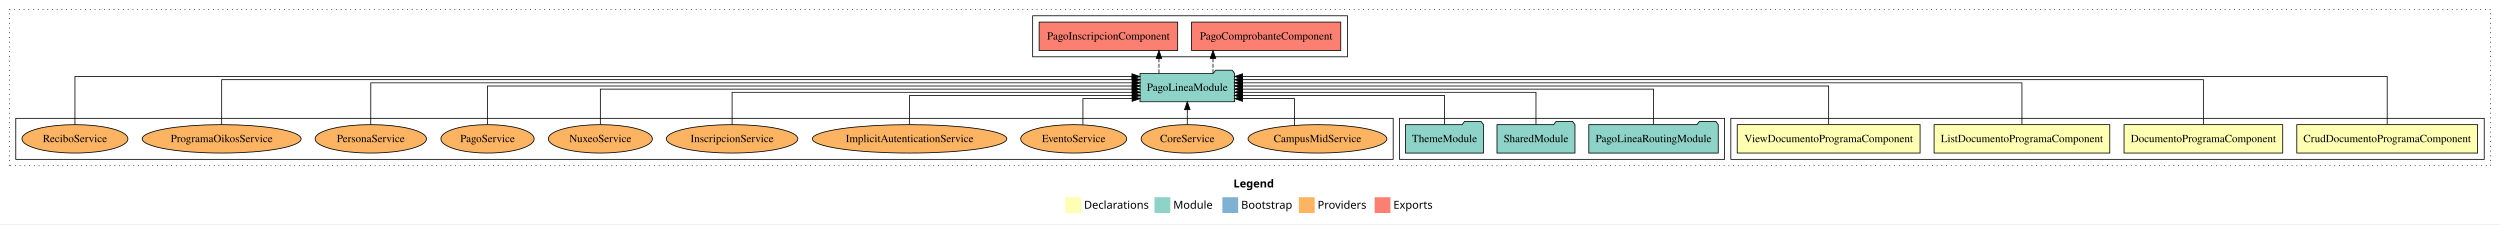
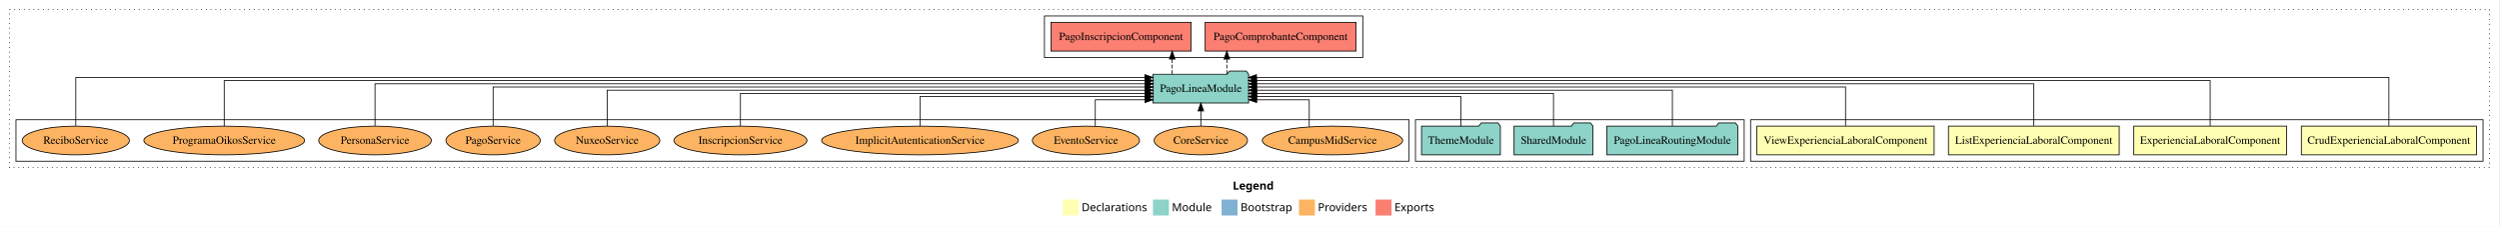
- <svg xmlns="http://www.w3.org/2000/svg" width="3169pt" height="284pt" viewBox="0.00 0.00 3169.00 284.00">
+ <svg xmlns="http://www.w3.org/2000/svg" width="3132pt" height="284pt" viewBox="0.00 0.00 3132.00 284.00">
  <g id="graph0" class="graph" transform="scale(1 1) rotate(0) translate(4 280)">
-     <polygon fill="#ffffff" stroke="transparent" points="-4,4 -4,-280 3165,-280 3165,4 -4,4" />
-     <text text-anchor="start" x="1559.509" y="-42.4" font-family="sans-serif" font-weight="bold" font-size="14.00" fill="#000000">Legend</text>
-     <polygon fill="#ffffb3" stroke="transparent" points="1346.5,-10 1346.5,-30 1366.5,-30 1366.5,-10 1346.5,-10" />
-     <text text-anchor="start" x="1370.129" y="-15.4" font-family="sans-serif" font-size="14.00" fill="#000000">  Declarations</text>
-     <polygon fill="#8dd3c7" stroke="transparent" points="1459.5,-10 1459.5,-30 1479.5,-30 1479.5,-10 1459.5,-10" />
-     <text text-anchor="start" x="1483.225" y="-15.4" font-family="sans-serif" font-size="14.00" fill="#000000">  Module</text>
-     <polygon fill="#80b1d3" stroke="transparent" points="1545.5,-10 1545.5,-30 1565.5,-30 1565.5,-10 1545.5,-10" />
-     <text text-anchor="start" x="1569.281" y="-15.4" font-family="sans-serif" font-size="14.00" fill="#000000">  Bootstrap</text>
-     <polygon fill="#fdb462" stroke="transparent" points="1642.5,-10 1642.5,-30 1662.5,-30 1662.5,-10 1642.5,-10" />
-     <text text-anchor="start" x="1666.173" y="-15.4" font-family="sans-serif" font-size="14.00" fill="#000000">  Providers</text>
-     <polygon fill="#fb8072" stroke="transparent" points="1738.5,-10 1738.5,-30 1758.5,-30 1758.5,-10 1738.5,-10" />
-     <text text-anchor="start" x="1762.226" y="-15.4" font-family="sans-serif" font-size="14.00" fill="#000000">  Exports</text>
+     <polygon fill="#ffffff" stroke="transparent" points="-4,4 -4,-280 3128,-280 3128,4 -4,4" />
+     <text text-anchor="start" x="1541.009" y="-42.4" font-family="sans-serif" font-weight="bold" font-size="14.00" fill="#000000">Legend</text>
+     <polygon fill="#ffffb3" stroke="transparent" points="1328,-10 1328,-30 1348,-30 1348,-10 1328,-10" />
+     <text text-anchor="start" x="1351.629" y="-15.4" font-family="sans-serif" font-size="14.00" fill="#000000">  Declarations</text>
+     <polygon fill="#8dd3c7" stroke="transparent" points="1441,-10 1441,-30 1461,-30 1461,-10 1441,-10" />
+     <text text-anchor="start" x="1464.725" y="-15.4" font-family="sans-serif" font-size="14.00" fill="#000000">  Module</text>
+     <polygon fill="#80b1d3" stroke="transparent" points="1527,-10 1527,-30 1547,-30 1547,-10 1527,-10" />
+     <text text-anchor="start" x="1550.781" y="-15.4" font-family="sans-serif" font-size="14.00" fill="#000000">  Bootstrap</text>
+     <polygon fill="#fdb462" stroke="transparent" points="1624,-10 1624,-30 1644,-30 1644,-10 1624,-10" />
+     <text text-anchor="start" x="1647.673" y="-15.4" font-family="sans-serif" font-size="14.00" fill="#000000">  Providers</text>
+     <polygon fill="#fb8072" stroke="transparent" points="1720,-10 1720,-30 1740,-30 1740,-10 1720,-10" />
+     <text text-anchor="start" x="1743.726" y="-15.4" font-family="sans-serif" font-size="14.00" fill="#000000">  Exports</text>
    <g id="clust1" class="cluster">
-       <polygon fill="none" stroke="#000000" stroke-dasharray="1,5" points="8,-70 8,-268 3153,-268 3153,-70 8,-70" />
+       <polygon fill="none" stroke="#000000" stroke-dasharray="1,5" points="8,-70 8,-268 3116,-268 3116,-70 8,-70" />
    </g>
    <g id="clust2" class="cluster">
-       <polygon fill="none" stroke="#000000" points="2190,-78 2190,-130 3145,-130 3145,-78 2190,-78" />
+       <polygon fill="none" stroke="#000000" points="2190,-78 2190,-130 3108,-130 3108,-78 2190,-78" />
    </g>
    <g id="clust7" class="cluster">
      <polygon fill="none" stroke="#000000" points="1770,-78 1770,-130 2182,-130 2182,-78 1770,-78" />
    </g>
    <g id="clust8" class="cluster">
      <polygon fill="none" stroke="#000000" points="1305,-208 1305,-260 1704,-260 1704,-208 1305,-208" />
    </g>
    <g id="clust10" class="cluster">
      <polygon fill="none" stroke="#000000" points="16,-78 16,-130 1762,-130 1762,-78 16,-78" />
    </g>
    <g id="node1" class="node">
-       <polygon fill="#ffffb3" stroke="#000000" points="3136.57,-122 2907.43,-122 2907.43,-86 3136.57,-86 3136.57,-122" />
-       <text text-anchor="middle" x="3022" y="-99.8" font-family="Times,serif" font-size="14.00" fill="#000000">CrudDocumentoProgramaComponent</text>
+       <polygon fill="#ffffb3" stroke="#000000" points="3099.716,-122 2880.284,-122 2880.284,-86 3099.716,-86 3099.716,-122" />
+       <text text-anchor="middle" x="2990" y="-99.8" font-family="Times,serif" font-size="14.00" fill="#000000">CrudExperienciaLaboralComponent</text>
    </g>
    <g id="node5" class="node">
      <polygon fill="#8dd3c7" stroke="#000000" points="1560.92,-187 1557.92,-191 1536.92,-191 1533.92,-187 1441.08,-187 1441.08,-151 1560.92,-151 1560.92,-187" />
      <text text-anchor="middle" x="1501" y="-164.8" font-family="Times,serif" font-size="14.00" fill="#000000">PagoLineaModule</text>
    </g>
    <g id="edge1" class="edge">
-       <path fill="none" stroke="#000000" d="M3022,-122.323C3022,-145.66 3022,-183 3022,-183 3022,-183 1571.093,-183 1571.093,-183" />
-       <polygon fill="#000000" stroke="#000000" points="1571.093,-179.5 1561.093,-183 1571.093,-186.5 1571.093,-179.5" />
+       <path fill="none" stroke="#000000" d="M2990,-122.323C2990,-145.66 2990,-183 2990,-183 2990,-183 1570.751,-183 1570.751,-183" />
+       <polygon fill="#000000" stroke="#000000" points="1570.751,-179.5 1560.751,-183 1570.751,-186.5 1570.751,-179.5" />
    </g>
    <g id="node2" class="node">
-       <polygon fill="#ffffb3" stroke="#000000" points="2889.573,-122 2688.427,-122 2688.427,-86 2889.573,-86 2889.573,-122" />
-       <text text-anchor="middle" x="2789" y="-99.8" font-family="Times,serif" font-size="14.00" fill="#000000">DocumentoProgramaComponent</text>
+       <polygon fill="#ffffb3" stroke="#000000" points="2861.718,-122 2670.282,-122 2670.282,-86 2861.718,-86 2861.718,-122" />
+       <text text-anchor="middle" x="2766" y="-99.8" font-family="Times,serif" font-size="14.00" fill="#000000">ExperienciaLaboralComponent</text>
    </g>
    <g id="edge2" class="edge">
-       <path fill="none" stroke="#000000" d="M2789,-122.155C2789,-144.352 2789,-179 2789,-179 2789,-179 1570.967,-179 1570.967,-179" />
-       <polygon fill="#000000" stroke="#000000" points="1570.967,-175.5 1560.967,-179 1570.967,-182.5 1570.967,-175.5" />
+       <path fill="none" stroke="#000000" d="M2766,-122.155C2766,-144.352 2766,-179 2766,-179 2766,-179 1570.739,-179 1570.739,-179" />
+       <polygon fill="#000000" stroke="#000000" points="1570.739,-175.5 1560.739,-179 1570.739,-182.5 1570.739,-175.5" />
    </g>
    <g id="node3" class="node">
-       <polygon fill="#ffffb3" stroke="#000000" points="2670.351,-122 2447.649,-122 2447.649,-86 2670.351,-86 2670.351,-122" />
-       <text text-anchor="middle" x="2559" y="-99.8" font-family="Times,serif" font-size="14.00" fill="#000000">ListDocumentoProgramaComponent</text>
+       <polygon fill="#ffffb3" stroke="#000000" points="2651.997,-122 2438.003,-122 2438.003,-86 2651.997,-86 2651.997,-122" />
+       <text text-anchor="middle" x="2545" y="-99.8" font-family="Times,serif" font-size="14.00" fill="#000000">ListExperienciaLaboralComponent</text>
    </g>
    <g id="edge3" class="edge">
-       <path fill="none" stroke="#000000" d="M2559,-122.284C2559,-143.321 2559,-175 2559,-175 2559,-175 1570.914,-175 1570.914,-175" />
-       <polygon fill="#000000" stroke="#000000" points="1570.914,-171.5 1560.914,-175 1570.914,-178.5 1570.914,-171.5" />
+       <path fill="none" stroke="#000000" d="M2545,-122.284C2545,-143.321 2545,-175 2545,-175 2545,-175 1570.88,-175 1570.88,-175" />
+       <polygon fill="#000000" stroke="#000000" points="1570.88,-171.5 1560.88,-175 1570.88,-178.5 1570.88,-171.5" />
    </g>
    <g id="node4" class="node">
-       <polygon fill="#ffffb3" stroke="#000000" points="2429.892,-122 2198.108,-122 2198.108,-86 2429.892,-86 2429.892,-122" />
-       <text text-anchor="middle" x="2314" y="-99.8" font-family="Times,serif" font-size="14.00" fill="#000000">ViewDocumentoProgramaComponent</text>
+       <polygon fill="#ffffb3" stroke="#000000" points="2420.037,-122 2197.963,-122 2197.963,-86 2420.037,-86 2420.037,-122" />
+       <text text-anchor="middle" x="2309" y="-99.8" font-family="Times,serif" font-size="14.00" fill="#000000">ViewExperienciaLaboralComponent</text>
    </g>
    <g id="edge4" class="edge">
-       <path fill="none" stroke="#000000" d="M2314,-122.308C2314,-142.145 2314,-171 2314,-171 2314,-171 1570.782,-171 1570.782,-171" />
-       <polygon fill="#000000" stroke="#000000" points="1570.782,-167.5 1560.782,-171 1570.782,-174.5 1570.782,-167.5" />
+       <path fill="none" stroke="#000000" d="M2309,-122.308C2309,-142.145 2309,-171 2309,-171 2309,-171 1570.742,-171 1570.742,-171" />
+       <polygon fill="#000000" stroke="#000000" points="1570.742,-167.5 1560.742,-171 1570.742,-174.5 1570.742,-167.5" />
    </g>
    <g id="node9" class="node">
      <polygon fill="#fb8072" stroke="#000000" points="1695.537,-252 1506.463,-252 1506.463,-216 1695.537,-216 1695.537,-252" />
      <text text-anchor="middle" x="1601" y="-229.8" font-family="Times,serif" font-size="14.00" fill="#000000">PagoComprobanteComponent </text>
    </g>
    <g id="edge8" class="edge">
      <path fill="none" stroke="#000000" stroke-dasharray="5,2" d="M1533.596,-187.106C1533.596,-187.106 1533.596,-205.991 1533.596,-205.991" />
      <polygon fill="#000000" stroke="#000000" points="1530.096,-205.991 1533.596,-215.991 1537.096,-205.991 1530.096,-205.991" />
    </g>
    <g id="node10" class="node">
      <polygon fill="#fb8072" stroke="#000000" points="1488.806,-252 1313.194,-252 1313.194,-216 1488.806,-216 1488.806,-252" />
      <text text-anchor="middle" x="1401" y="-229.8" font-family="Times,serif" font-size="14.00" fill="#000000">PagoInscripcionComponent </text>
    </g>
    <g id="edge9" class="edge">
      <path fill="none" stroke="#000000" stroke-dasharray="5,2" d="M1465.097,-187.106C1465.097,-187.106 1465.097,-205.991 1465.097,-205.991" />
      <polygon fill="#000000" stroke="#000000" points="1461.597,-205.991 1465.097,-215.991 1468.597,-205.991 1461.597,-205.991" />
    </g>
    <g id="node6" class="node">
      <polygon fill="#8dd3c7" stroke="#000000" points="2174.038,-122 2171.038,-126 2150.038,-126 2147.038,-122 2009.962,-122 2009.962,-86 2174.038,-86 2174.038,-122" />
      <text text-anchor="middle" x="2092" y="-99.8" font-family="Times,serif" font-size="14.00" fill="#000000">PagoLineaRoutingModule</text>
    </g>
    <g id="edge5" class="edge">
      <path fill="none" stroke="#000000" d="M2092,-122.222C2092,-140.828 2092,-167 2092,-167 2092,-167 1570.921,-167 1570.921,-167" />
      <polygon fill="#000000" stroke="#000000" points="1570.921,-163.5 1560.921,-167 1570.921,-170.5 1570.921,-163.5" />
    </g>
    <g id="node7" class="node">
      <polygon fill="#8dd3c7" stroke="#000000" points="1992.423,-122 1989.423,-126 1968.423,-126 1965.423,-122 1893.577,-122 1893.577,-86 1992.423,-86 1992.423,-122" />
      <text text-anchor="middle" x="1943" y="-99.8" font-family="Times,serif" font-size="14.00" fill="#000000">SharedModule</text>
    </g>
    <g id="edge6" class="edge">
      <path fill="none" stroke="#000000" d="M1943,-122.022C1943,-139.373 1943,-163 1943,-163 1943,-163 1571.07,-163 1571.07,-163" />
      <polygon fill="#000000" stroke="#000000" points="1571.07,-159.5 1561.07,-163 1571.07,-166.5 1571.07,-159.5" />
    </g>
    <g id="node8" class="node">
      <polygon fill="#8dd3c7" stroke="#000000" points="1876.423,-122 1873.423,-126 1852.423,-126 1849.423,-122 1777.577,-122 1777.577,-86 1876.423,-86 1876.423,-122" />
      <text text-anchor="middle" x="1827" y="-99.8" font-family="Times,serif" font-size="14.00" fill="#000000">ThemeModule</text>
    </g>
    <g id="edge7" class="edge">
      <path fill="none" stroke="#000000" d="M1827,-122.009C1827,-138.049 1827,-159 1827,-159 1827,-159 1570.793,-159 1570.793,-159" />
      <polygon fill="#000000" stroke="#000000" points="1570.793,-155.5 1560.793,-159 1570.793,-162.5 1570.793,-155.5" />
    </g>
    <g id="node11" class="node">
      <ellipse fill="#fdb462" stroke="#000000" cx="1666" cy="-104" rx="87.98" ry="18" />
      <text text-anchor="middle" x="1666" y="-99.8" font-family="Times,serif" font-size="14.00" fill="#000000">CampusMidService</text>
    </g>
    <g id="edge10" class="edge">
      <path fill="none" stroke="#000000" d="M1636.889,-120.982C1636.889,-135.818 1636.889,-155 1636.889,-155 1636.889,-155 1570.999,-155 1570.999,-155" />
      <polygon fill="#000000" stroke="#000000" points="1570.999,-151.5 1560.999,-155 1570.999,-158.5 1570.999,-151.5" />
    </g>
    <g id="node12" class="node">
      <ellipse fill="#fdb462" stroke="#000000" cx="1501" cy="-104" rx="58.525" ry="18" />
      <text text-anchor="middle" x="1501" y="-99.8" font-family="Times,serif" font-size="14.00" fill="#000000">CoreService</text>
    </g>
    <g id="edge11" class="edge">
      <path fill="none" stroke="#000000" d="M1501,-122.106C1501,-122.106 1501,-140.991 1501,-140.991" />
      <polygon fill="#000000" stroke="#000000" points="1497.5,-140.991 1501,-150.991 1504.5,-140.991 1497.5,-140.991" />
    </g>
    <g id="node13" class="node">
      <ellipse fill="#fdb462" stroke="#000000" cx="1357" cy="-104" rx="67.195" ry="18" />
      <text text-anchor="middle" x="1357" y="-99.8" font-family="Times,serif" font-size="14.00" fill="#000000">EventoService</text>
    </g>
    <g id="edge12" class="edge">
      <path fill="none" stroke="#000000" d="M1368.722,-121.837C1368.722,-136.544 1368.722,-155 1368.722,-155 1368.722,-155 1431.053,-155 1431.053,-155" />
      <polygon fill="#000000" stroke="#000000" points="1431.053,-158.5 1441.053,-155 1431.053,-151.5 1431.053,-158.5" />
    </g>
    <g id="node14" class="node">
      <ellipse fill="#fdb462" stroke="#000000" cx="1149" cy="-104" rx="123.265" ry="18" />
      <text text-anchor="middle" x="1149" y="-99.8" font-family="Times,serif" font-size="14.00" fill="#000000">ImplicitAutenticationService</text>
    </g>
    <g id="edge13" class="edge">
      <path fill="none" stroke="#000000" d="M1149,-122.009C1149,-138.049 1149,-159 1149,-159 1149,-159 1431.288,-159 1431.288,-159" />
      <polygon fill="#000000" stroke="#000000" points="1431.288,-162.5 1441.288,-159 1431.288,-155.5 1431.288,-162.5" />
    </g>
    <g id="node15" class="node">
      <ellipse fill="#fdb462" stroke="#000000" cx="924" cy="-104" rx="83.364" ry="18" />
      <text text-anchor="middle" x="924" y="-99.8" font-family="Times,serif" font-size="14.00" fill="#000000">InscripcionService</text>
    </g>
    <g id="edge14" class="edge">
      <path fill="none" stroke="#000000" d="M924,-122.022C924,-139.373 924,-163 924,-163 924,-163 1431.154,-163 1431.154,-163" />
      <polygon fill="#000000" stroke="#000000" points="1431.154,-166.5 1441.154,-163 1431.154,-159.5 1431.154,-166.5" />
    </g>
    <g id="node16" class="node">
      <ellipse fill="#fdb462" stroke="#000000" cx="757" cy="-104" rx="65.972" ry="18" />
      <text text-anchor="middle" x="757" y="-99.8" font-family="Times,serif" font-size="14.00" fill="#000000">NuxeoService</text>
    </g>
    <g id="edge15" class="edge">
      <path fill="none" stroke="#000000" d="M757,-122.222C757,-140.828 757,-167 757,-167 757,-167 1431.06,-167 1431.06,-167" />
      <polygon fill="#000000" stroke="#000000" points="1431.06,-170.5 1441.06,-167 1431.06,-163.5 1431.06,-170.5" />
    </g>
    <g id="node17" class="node">
      <ellipse fill="#fdb462" stroke="#000000" cx="614" cy="-104" rx="59.108" ry="18" />
      <text text-anchor="middle" x="614" y="-99.8" font-family="Times,serif" font-size="14.00" fill="#000000">PagoService</text>
    </g>
    <g id="edge16" class="edge">
      <path fill="none" stroke="#000000" d="M614,-122.308C614,-142.145 614,-171 614,-171 614,-171 1431.078,-171 1431.078,-171" />
      <polygon fill="#000000" stroke="#000000" points="1431.078,-174.5 1441.078,-171 1431.078,-167.5 1431.078,-174.5" />
    </g>
    <g id="node18" class="node">
      <ellipse fill="#fdb462" stroke="#000000" cx="466" cy="-104" rx="70.622" ry="18" />
      <text text-anchor="middle" x="466" y="-99.8" font-family="Times,serif" font-size="14.00" fill="#000000">PersonaService</text>
    </g>
    <g id="edge17" class="edge">
      <path fill="none" stroke="#000000" d="M466,-122.284C466,-143.321 466,-175 466,-175 466,-175 1431.259,-175 1431.259,-175" />
      <polygon fill="#000000" stroke="#000000" points="1431.259,-178.5 1441.259,-175 1431.259,-171.5 1431.259,-178.5" />
    </g>
    <g id="node19" class="node">
      <ellipse fill="#fdb462" stroke="#000000" cx="277" cy="-104" rx="100.7" ry="18" />
      <text text-anchor="middle" x="277" y="-99.8" font-family="Times,serif" font-size="14.00" fill="#000000">ProgramaOikosService</text>
    </g>
    <g id="edge18" class="edge">
      <path fill="none" stroke="#000000" d="M277,-122.155C277,-144.352 277,-179 277,-179 277,-179 1431.135,-179 1431.135,-179" />
      <polygon fill="#000000" stroke="#000000" points="1431.135,-182.5 1441.135,-179 1431.135,-175.5 1431.135,-182.5" />
    </g>
    <g id="node20" class="node">
      <ellipse fill="#fdb462" stroke="#000000" cx="91" cy="-104" rx="67.193" ry="18" />
      <text text-anchor="middle" x="91" y="-99.8" font-family="Times,serif" font-size="14.00" fill="#000000">ReciboService</text>
    </g>
    <g id="edge19" class="edge">
      <path fill="none" stroke="#000000" d="M91,-122.323C91,-145.66 91,-183 91,-183 91,-183 1430.865,-183 1430.865,-183" />
      <polygon fill="#000000" stroke="#000000" points="1430.865,-186.5 1440.865,-183 1430.865,-179.5 1430.865,-186.5" />
    </g>
  </g>
</svg>
